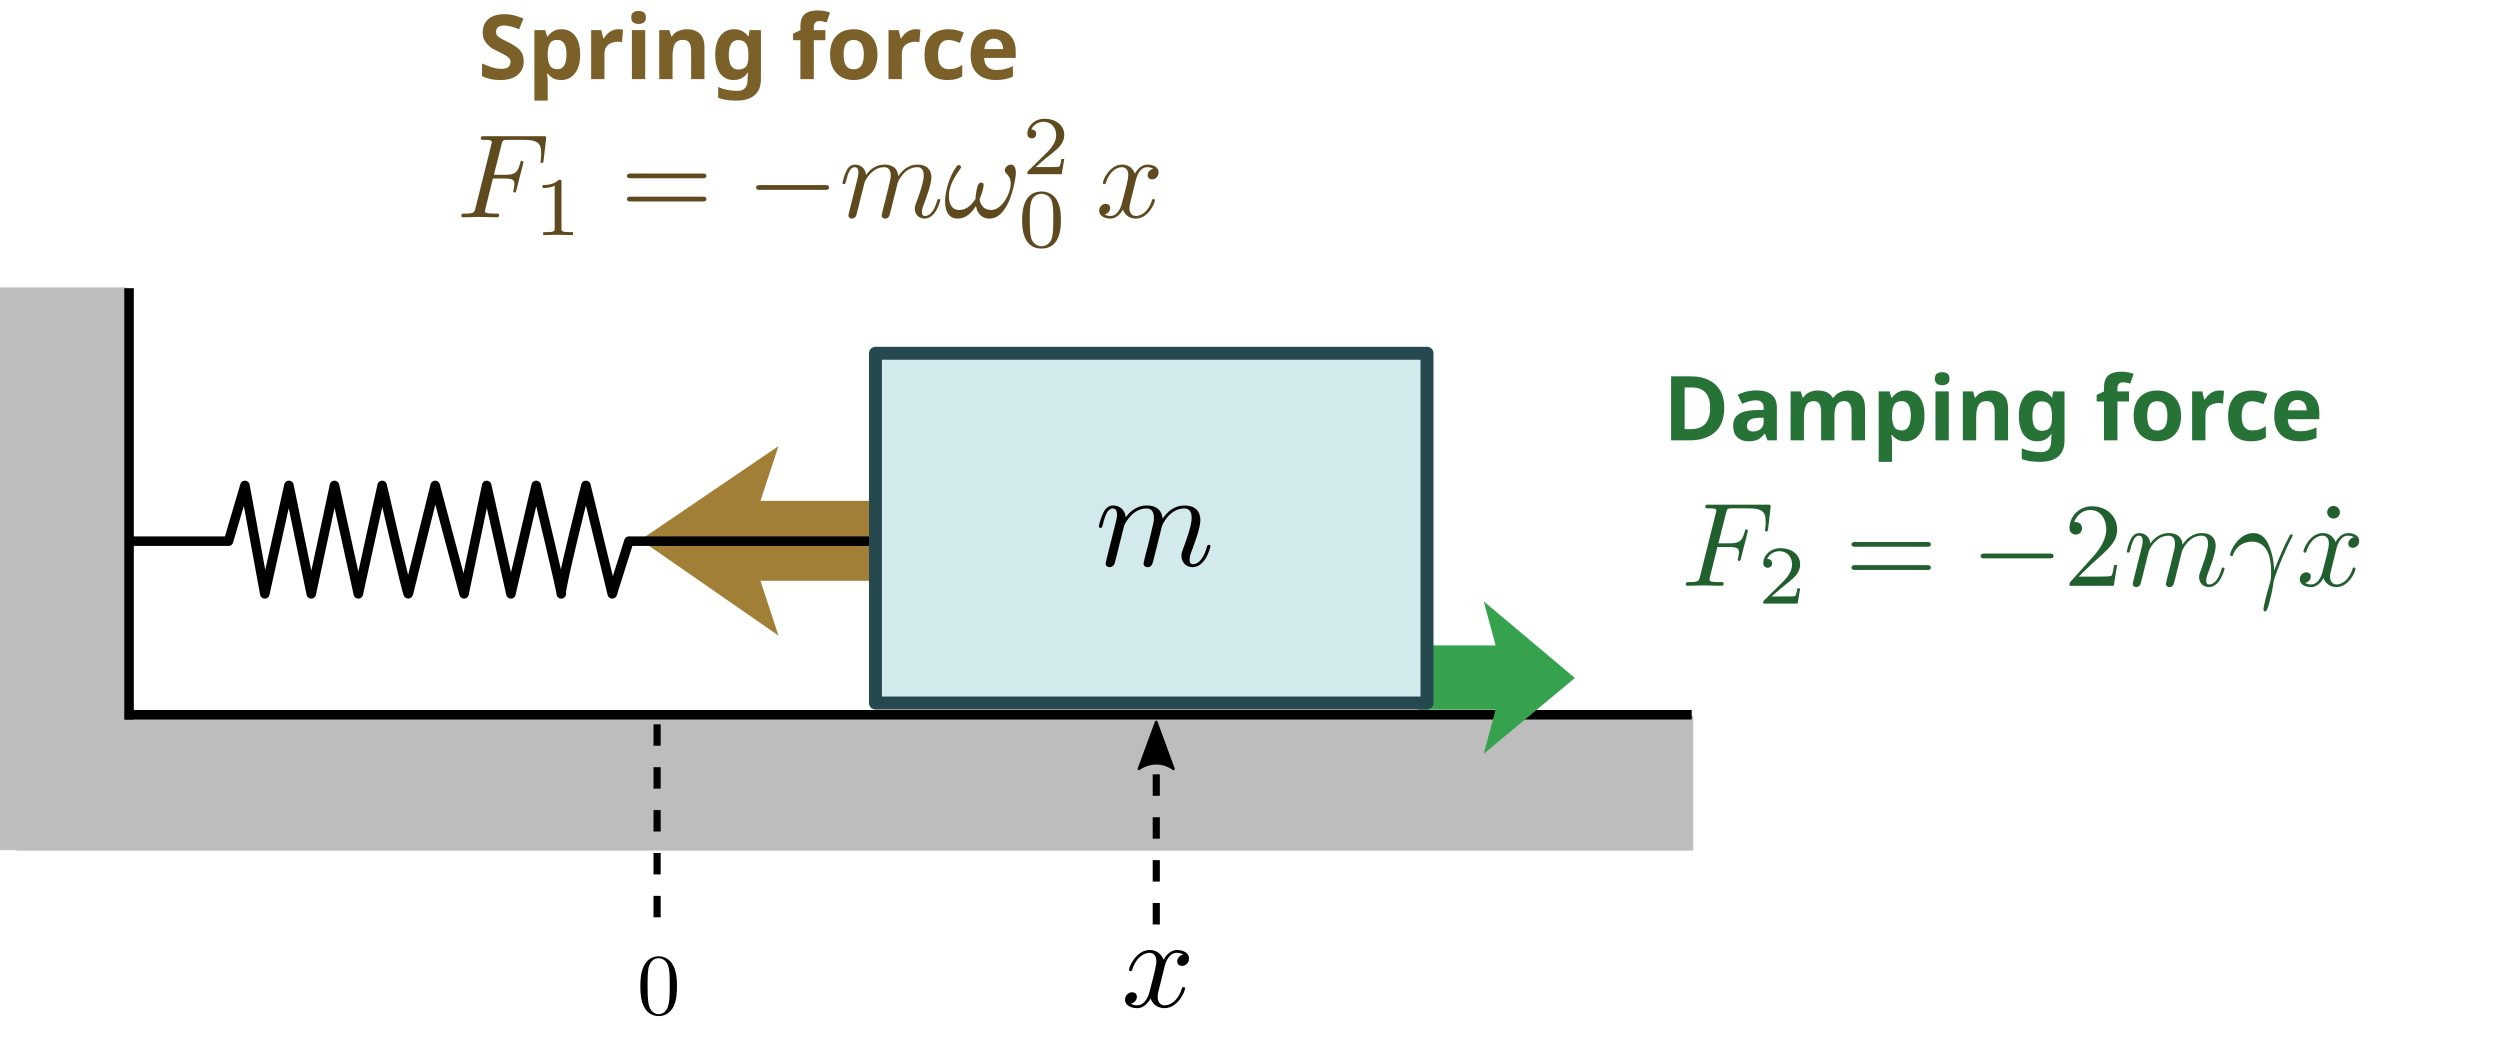
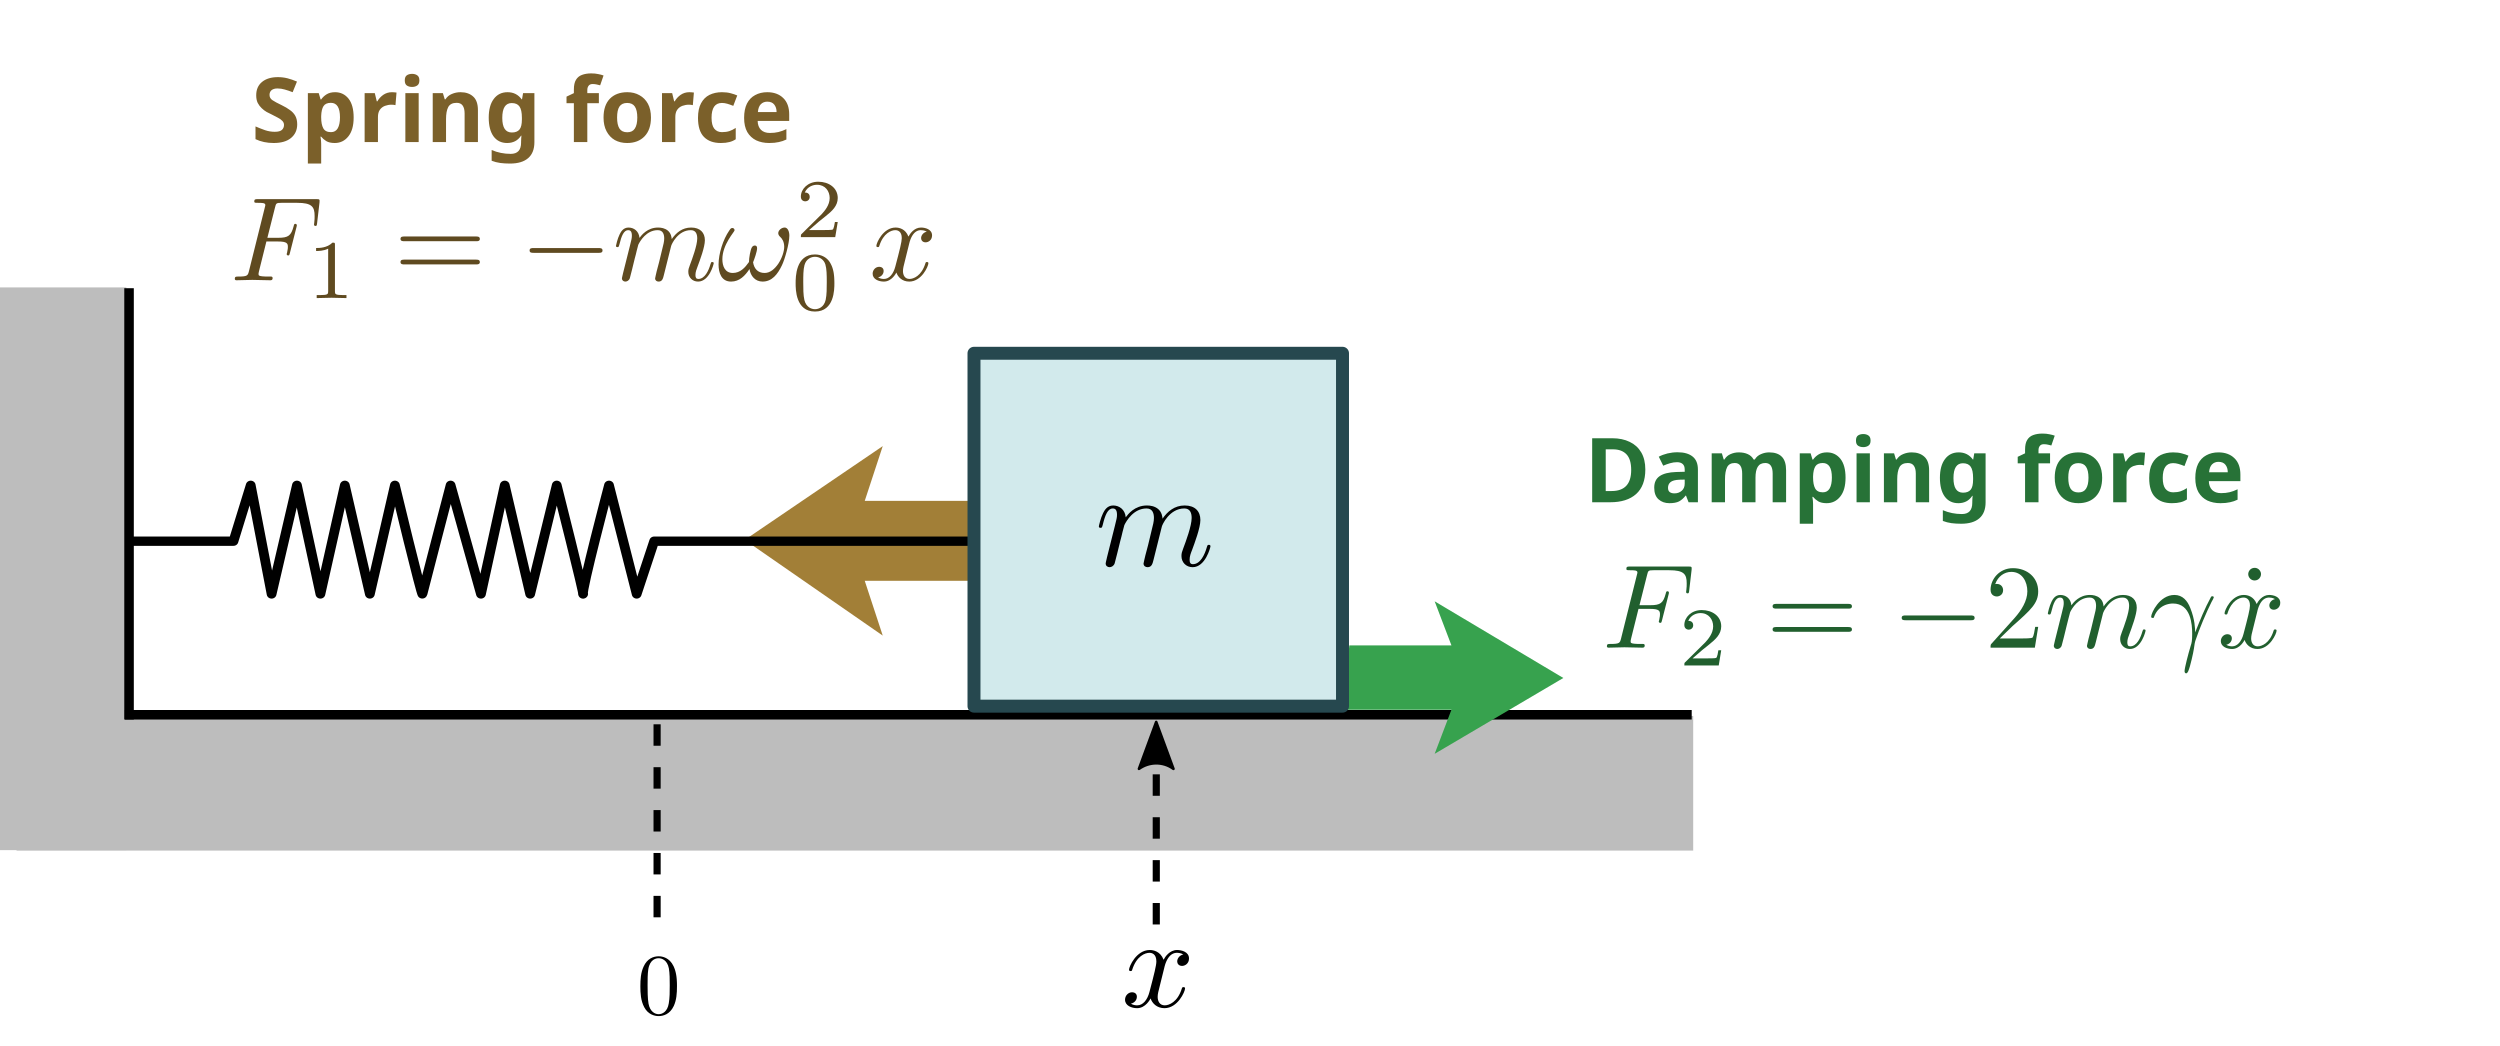
<svg xmlns="http://www.w3.org/2000/svg" width="94.386mm" height="39.482mm" viewBox="0 0 334.439 139.896" id="svg2" version="1.1">
  <defs id="defs4">
    <marker orient="auto" refY="0" refX="0" id="Arrow2Mstart" style="overflow:visible">
      <path id="path4490" style="fill:#000000;fill-opacity:1;fill-rule:evenodd;stroke:#000000;stroke-width:0.625;stroke-linejoin:round;stroke-opacity:1" d="M 8.719,4.034 -2.207,0.016 8.719,-4.002 c -1.745,2.372 -1.735,5.617 -6e-7,8.035 z" transform="scale(0.6,0.6)" />
    </marker>
  </defs>
  <g id="layer1" transform="translate(-318.7085,-245.8365)">
    <rect y="341.618" x="320.925" height="18.006" width="224.293" id="rect4140" style="opacity:1;fill:#bdbdbd;fill-opacity:1;stroke:none;stroke-width:2;stroke-linecap:round;stroke-linejoin:round;stroke-miterlimit:4;stroke-dasharray:none;stroke-dashoffset:0;stroke-opacity:1" />
-     <path style="fill:#a27f37;fill-opacity:1;fill-rule:evenodd;stroke:none;stroke-width:1px;stroke-linecap:butt;stroke-linejoin:miter;stroke-opacity:1" d="m 435.09,312.842 -14.65,0 2.408,-7.328 -18.463,12.549 18.463,12.801 -2.408,-7.328 15.653,0 z" id="path4766" />
+     <path style="fill:#a27f37;fill-opacity:1;fill-rule:evenodd;stroke:none;stroke-width:1px;stroke-linecap:butt;stroke-linejoin:miter;stroke-opacity:1" d="m 435.09,312.842 h -14.65 l 2.408,-7.328 -18.463,12.549 18.463,12.801 -2.408,-7.328 h 15.653 z" id="path4766" transform="translate(13.95008)" />
    <rect y="284.284" x="318.709" height="75.28" width="16.904" id="rect4146" style="opacity:1;fill:#bdbdbd;fill-opacity:1;stroke:none;stroke-width:2;stroke-linecap:round;stroke-linejoin:round;stroke-miterlimit:4;stroke-dasharray:none;stroke-dashoffset:0;stroke-opacity:1" />
    <path id="path4138" d="m 335.408,341.454 209.609,0" style="fill:none;fill-rule:evenodd;stroke:#000000;stroke-width:1.275;stroke-linecap:butt;stroke-linejoin:miter;stroke-miterlimit:4;stroke-dasharray:none;stroke-opacity:1" />
-     <path style="fill:#37a24e;fill-opacity:1;fill-rule:evenodd;stroke:none;stroke-width:1px;stroke-linecap:butt;stroke-linejoin:miter;stroke-opacity:1" d="m 509.105,332.175 9.679,0 -1.591,-5.897 12.198,10.256 -12.198,10.144 1.591,-5.897 -10.342,0 z" id="path4766-2" />
+     <path style="fill:#37a24e;fill-opacity:1;fill-rule:evenodd;stroke:none;stroke-width:0.842px;stroke-linecap:butt;stroke-linejoin:miter;stroke-opacity:1" d="m 509.105,332.175 h 9.679 l -1.591,-5.897 12.198,10.256 -12.198,10.144 1.591,-5.897 h -10.342 z" id="path4766-2" transform="matrix(1.411113,0,0,1,-219.1873,0)" />
    <path id="path4144" d="m 335.972,342.085 0,-57.694" style="fill:none;fill-rule:evenodd;stroke:#000000;stroke-width:1.275;stroke-linecap:butt;stroke-linejoin:miter;stroke-miterlimit:4;stroke-dasharray:none;stroke-opacity:1" />
-     <path id="path4148" d="m 336.513,318.233 12.765,-1.9e-4 2.196,-7.458 2.658,14.503 3.227,-14.503 2.988,14.503 3.108,-14.503 3.188,14.503 3.188,-14.503 c 0,0 3.427,14.902 3.506,14.503 0.08,-0.398 3.586,-14.503 3.586,-14.503 l 3.865,14.503 3.028,-14.503 3.238,14.503 3.381,-14.503 c 0,0 3.59,14.902 3.351,14.503 -0.239,-0.398 3.304,-14.503 3.304,-14.503 l 3.524,14.503 2.227,-7.045 31.979,0" style="fill:none;fill-rule:evenodd;stroke:#000000;stroke-width:1.275;stroke-linecap:round;stroke-linejoin:round;stroke-miterlimit:4;stroke-dasharray:none;stroke-opacity:1" />
-     <rect y="293.096" x="435.822" height="46.787" width="73.782" id="rect4136" style="opacity:1;fill:#d2eaec;fill-opacity:1;stroke:#26484f;stroke-width:1.735;stroke-linecap:round;stroke-linejoin:round;stroke-miterlimit:4;stroke-dasharray:none;stroke-dashoffset:0;stroke-opacity:1" />
+     <path id="path4148" d="m 336.513,318.233 12.765,-1.9e-4 2.196,-7.458 2.658,14.503 3.227,-14.503 2.988,14.503 3.108,-14.503 3.188,14.503 3.188,-14.503 c 0,0 3.427,14.902 3.506,14.503 0.08,-0.398 3.586,-14.503 3.586,-14.503 l 3.865,14.503 3.028,-14.503 3.238,14.503 3.381,-14.503 c 0,0 3.59,14.902 3.351,14.503 -0.239,-0.398 3.304,-14.503 3.304,-14.503 l 3.524,14.503 2.227,-7.045 40.939,0" style="fill:none;fill-rule:evenodd;stroke:#000000;stroke-width:1.243;stroke-linecap:round;stroke-linejoin:round;stroke-miterlimit:4;stroke-dasharray:none;stroke-opacity:1" transform="matrix(1.050725,0,0,1.002046,-17.05426,-0.6507413)" />
+     <rect y="293.096" x="447.503" height="47.206" width="49.298" id="rect4136" style="opacity:1;fill:#d2eaec;fill-opacity:1;stroke:#26484f;stroke-width:1.735;stroke-linecap:round;stroke-linejoin:round;stroke-miterlimit:4;stroke-dasharray:none;stroke-dashoffset:0;stroke-opacity:1" transform="translate(1.502154)" />
    <g id="g4352" transform="matrix(0.34425,0,0,0.34425,362.5277,198.4466)" style="stroke-width:1.852">
      <g word-spacing="normal" letter-spacing="normal" font-size-adjust="none" font-stretch="normal" font-weight="normal" font-variant="normal" font-style="normal" stroke-miterlimit="10.433" xml:space="preserve" transform="matrix(1.062992,0,0,-1.062992,-186.0236,789.2717)" id="content" style="font-style:normal;font-variant:normal;font-weight:normal;font-stretch:normal;letter-spacing:normal;word-spacing:normal;text-anchor:start;fill:none;fill-opacity:1;fill-rule:evenodd;stroke:#000000;stroke-width:3.086;stroke-linecap:butt;stroke-linejoin:miter;stroke-miterlimit:10.433;stroke-dasharray:none;stroke-dashoffset:0;stroke-opacity:1">
        <path id="path4355" d="m 459.91,409.14 -0.02,-0.07 -0.01,-0.08 -0.02,-0.07 -0.01,-0.08 -0.04,-0.16 -0.04,-0.16 -0.03,-0.16 -0.04,-0.16 -0.04,-0.16 -0.04,-0.16 -0.01,-0.08 -0.02,-0.07 -0.02,-0.07 -0.01,-0.07 -0.02,-0.07 -0.01,-0.07 -0.01,-0.06 -0.01,-0.06 -0.01,-0.06 -0.01,-0.05 -0.01,-0.05 -0.01,-0.04 -0.01,-0.04 v -0.04 -0.03 -0.02 c 0,-0.89 0.7,-1.35 1.43,-1.35 0.61,0 1.5,0.39 1.85,1.39 0.06,0.11 0.65,2.44 0.95,3.69 l 1.1,4.48 c 0.29,1.1 0.59,2.19 0.84,3.35 0.2,0.84 0.61,2.28 0.66,2.48 0.75,1.55 3.39,6.08 8.1,6.08 2.25,0 2.71,-1.84 2.71,-3.48 0,-1.25 -0.36,-2.64 -0.75,-4.14 l -1.39,-5.79 -1,-3.78 c -0.21,-1 -0.66,-2.68 -0.66,-2.93 0,-0.89 0.7,-1.35 1.45,-1.35 1.55,0 1.85,1.25 2.24,2.85 0.7,2.78 2.55,10.06 3,12 0.14,0.65 2.78,6.62 8.22,6.62 2.14,0 2.68,-1.69 2.68,-3.48 0,-2.85 -2.09,-8.52 -3.09,-11.16 -0.45,-1.2 -0.64,-1.75 -0.64,-2.75 0,-2.33 1.73,-4.08 4.08,-4.08 4.69,0 6.53,7.27 6.53,7.67 0,0.5 -0.45,0.5 -0.59,0.5 -0.5,0 -0.5,-0.15 -0.75,-0.9 -0.75,-2.64 -2.35,-6.17 -5.08,-6.17 -0.86,0 -1.21,0.5 -1.21,1.64 0,1.25 0.46,2.45 0.9,3.54 0.95,2.58 3.04,8.11 3.04,10.96 0,3.23 -2,5.32 -5.73,5.32 -3.74,0 -6.27,-2.18 -8.11,-4.82 -0.06,0.65 -0.2,2.34 -1.61,3.53 -1.24,1.04 -2.83,1.29 -4.08,1.29 -4.48,0 -6.92,-3.18 -7.76,-4.32 -0.25,2.84 -2.35,4.32 -4.6,4.32 -2.28,0 -3.23,-1.93 -3.69,-2.82 -0.89,-1.75 -1.54,-4.69 -1.54,-4.85 0,-0.5 0.5,-0.5 0.61,-0.5 0.5,0 0.54,0.07 0.84,1.16 0.84,3.53 1.84,5.92 3.64,5.92 0.8,0 1.55,-0.39 1.55,-2.28 0,-1.05 -0.16,-1.61 -0.8,-4.19 z" style="fill:#000000;stroke-width:0" />
      </g>
    </g>
    <g transform="matrix(0.3244858,0,0,0.3244858,371.9558,264.5169)" id="g4383" style="stroke-width:1.667">
      <g style="font-style:normal;font-variant:normal;font-weight:normal;font-stretch:normal;letter-spacing:normal;word-spacing:normal;text-anchor:start;fill:none;fill-opacity:1;fill-rule:evenodd;stroke:#000000;stroke-width:2.778;stroke-linecap:butt;stroke-linejoin:miter;stroke-miterlimit:10.433;stroke-dasharray:none;stroke-dashoffset:0;stroke-opacity:1" id="g4385" transform="matrix(1.062992,0,0,-1.062992,-186.0236,789.2717)" xml:space="preserve" stroke-miterlimit="10.433" font-style="normal" font-variant="normal" font-weight="normal" font-stretch="normal" font-size-adjust="none" letter-spacing="normal" word-spacing="normal">
        <path style="fill:#000000;stroke-width:0" d="m 472.16,421.25 0.03,0.13 0.04,0.15 0.04,0.16 0.04,0.18 0.06,0.19 0.06,0.21 0.06,0.22 0.07,0.22 0.08,0.23 0.09,0.24 0.1,0.25 0.1,0.24 0.11,0.25 0.12,0.25 0.13,0.25 0.14,0.25 0.15,0.24 0.15,0.24 0.17,0.23 0.18,0.22 0.18,0.22 0.2,0.2 0.21,0.19 0.22,0.18 0.23,0.16 0.25,0.14 0.12,0.07 0.13,0.06 0.14,0.05 0.13,0.05 0.14,0.05 0.14,0.04 0.15,0.03 0.15,0.03 0.15,0.02 0.16,0.02 0.16,0.01 h 0.16 c 0.25,0 1.44,0 2.48,-0.64 -1.39,-0.25 -2.39,-1.5 -2.39,-2.69 0,-0.79 0.55,-1.75 1.89,-1.75 1.1,0 2.69,0.89 2.69,2.89 0,2.6 -2.94,3.28 -4.63,3.28 -2.89,0 -4.64,-2.64 -5.23,-3.78 -1.25,3.28 -3.94,3.78 -5.37,3.78 -5.19,0 -8.04,-6.42 -8.04,-7.67 0,-0.5 0.5,-0.5 0.61,-0.5 0.39,0 0.55,0.11 0.64,0.55 1.69,5.28 4.99,6.53 6.68,6.53 0.95,0 2.68,-0.44 2.68,-3.33 0,-1.54 -0.84,-4.89 -2.68,-11.86 -0.8,-3.09 -2.54,-5.18 -4.74,-5.18 -0.3,0 -1.44,0 -2.48,0.65 1.25,0.24 2.34,1.28 2.34,2.69 0,1.34 -1.09,1.73 -1.84,1.73 -1.5,0 -2.75,-1.29 -2.75,-2.89 0,-2.28 2.5,-3.28 4.68,-3.28 3.3,0 5.08,3.49 5.24,3.78 0.59,-1.84 2.39,-3.78 5.37,-3.78 5.14,0 7.99,6.42 7.99,7.67 0,0.5 -0.45,0.5 -0.61,0.5 -0.44,0 -0.55,-0.2 -0.64,-0.54 -1.64,-5.33 -5.03,-6.53 -6.63,-6.53 -1.95,0 -2.75,1.59 -2.75,3.29 0,1.1 0.3,2.19 0.86,4.38 z" id="path4387" />
      </g>
    </g>
    <g id="g4421" transform="matrix(0.2195632,0,0,0.2195632,338.4491,303.0195)" style="stroke-width:1.667">
      <g word-spacing="normal" letter-spacing="normal" font-size-adjust="none" font-stretch="normal" font-weight="normal" font-variant="normal" font-style="normal" stroke-miterlimit="10.433" xml:space="preserve" transform="matrix(1.062992,0,0,-1.062992,-186.0236,789.2717)" id="g4423" style="font-style:normal;font-variant:normal;font-weight:normal;font-stretch:normal;letter-spacing:normal;word-spacing:normal;text-anchor:start;fill:none;fill-opacity:1;fill-rule:evenodd;stroke:#000000;stroke-width:2.778;stroke-linecap:butt;stroke-linejoin:miter;stroke-miterlimit:10.433;stroke-dasharray:none;stroke-dashoffset:0;stroke-opacity:1">
        <path id="path4425" d="m 478.44,422.14 v 0.74 l -0.01,0.75 -0.02,0.75 -0.04,0.74 -0.04,0.75 -0.06,0.74 -0.08,0.74 -0.09,0.73 -0.12,0.73 -0.14,0.73 -0.16,0.72 -0.19,0.72 -0.21,0.72 -0.25,0.7 -0.28,0.7 -0.15,0.35 -0.16,0.34 c -2.28,4.8 -6.37,5.6 -8.47,5.6 -2.98,0 -6.62,-1.3 -8.67,-5.94 -1.59,-3.44 -1.84,-7.33 -1.84,-11.31 0,-3.74 0.2,-8.22 2.25,-12 2.14,-4.03 5.78,-5.03 8.22,-5.03 v 1.09 c -1.94,0 -4.89,1.25 -5.79,6.03 -0.54,2.98 -0.54,7.56 -0.54,10.52 0,3.18 0,6.46 0.4,9.15 0.94,5.94 4.68,6.38 5.93,6.38 1.64,0 4.93,-0.89 5.87,-5.83 0.5,-2.78 0.5,-6.58 0.5,-9.7 0,-3.75 0,-7.13 -0.55,-10.32 -0.75,-4.73 -3.59,-6.23 -5.82,-6.23 v 0 -1.09 c 2.68,0 6.46,1.04 8.67,5.78 1.59,3.43 1.84,7.31 1.84,11.25 z" style="fill:#000000;stroke-width:0" />
      </g>
    </g>
    <path style="fill:none;fill-rule:evenodd;stroke:#000000;stroke-width:0.956;stroke-linecap:butt;stroke-linejoin:miter;stroke-miterlimit:4;stroke-dasharray:2.869, 2.869;stroke-dashoffset:0;stroke-opacity:1" d="m 406.611,342.729 0,27.556" id="path4445" />
    <path style="fill:none;fill-rule:evenodd;stroke:#000000;stroke-width:0.956;stroke-linecap:butt;stroke-linejoin:miter;stroke-miterlimit:4;stroke-dasharray:2.869, 2.869;stroke-dashoffset:0;stroke-opacity:1;marker-start:url(#Arrow2Mstart)" d="m 473.389,343.686 0,27.875" id="path4445-8" />
-     <g transform="matrix(0.3014295,0,0,0.3014295,453.7387,216.4426)" id="g5070" style="fill:#215f2e;fill-opacity:1;stroke-width:1.404">
+     <g transform="matrix(0.3014295,0,0,0.3014295,443.1798,224.7215)" id="g5070" style="fill:#215f2e;fill-opacity:1;stroke-width:1.404">
      <g style="font-style:normal;font-variant:normal;font-weight:normal;font-stretch:normal;letter-spacing:normal;word-spacing:normal;text-anchor:start;fill:#215f2e;fill-opacity:1;fill-rule:evenodd;stroke:#000000;stroke-width:1.871;stroke-linecap:butt;stroke-linejoin:miter;stroke-miterlimit:10.433;stroke-dasharray:none;stroke-dashoffset:0;stroke-opacity:1" id="g5072" transform="matrix(1.062992,0,0,-1.062992,-186.0236,789.2717)" xml:space="preserve" stroke-miterlimit="10.433" font-style="normal" font-variant="normal" font-weight="normal" font-stretch="normal" font-size-adjust="none" letter-spacing="normal" word-spacing="normal">
        <path style="fill:#215f2e;fill-opacity:1;stroke-width:0" d="m 470.61,422.39 h 4.83 c 3.75,0 4.14,-0.8 4.14,-2.24 0,-0.36 0,-0.95 -0.34,-2.44 -0.11,-0.25 -0.16,-0.45 -0.16,-0.56 0,-0.39 0.3,-0.59 0.6,-0.59 0.5,0 0.5,0.15 0.75,1.05 l 2.75,10.81 c 0.14,0.54 0.14,0.65 0.14,0.79 0,0.1 -0.1,0.55 -0.6,0.55 -0.5,0 -0.54,-0.25 -0.75,-1.05 -1.04,-3.87 -2.18,-4.78 -6.42,-4.78 h -4.53 l 3.19,12.66 c 0.43,1.75 0.5,1.94 2.68,1.94 h 6.58 c 6.13,0 7.27,-1.64 7.27,-5.47 0,-1.16 0,-1.35 -0.14,-2.7 -0.11,-0.65 -0.11,-0.74 -0.11,-0.9 0,-0.25 0.15,-0.59 0.61,-0.59 0.54,0 0.59,0.3 0.69,1.25 l 1,8.61 c 0.15,1.34 -0.1,1.34 -1.35,1.34 h -24.4 c -1,0 -1.5,0 -1.5,-1 0,-0.54 0.45,-0.54 1.39,-0.54 1.84,0 3.23,0 3.23,-0.89 0,-0.21 0,-0.3 -0.25,-1.21 l -6.56,-26.34 c -0.5,-1.95 -0.61,-2.34 -4.55,-2.34 -0.84,0 -1.39,0 -1.39,-0.96 0,-0.59 0.59,-0.59 0.75,-0.59 1.44,0 5.13,0.16 6.58,0.16 1.64,0 5.78,-0.16 7.42,-0.16 0.45,0 1.05,0 1.05,0.95 0,0.39 -0.3,0.49 -0.3,0.55 -0.16,0.05 -0.25,0.05 -1.39,0.05 -1.11,0 -1.36,0 -2.59,0.09 -1.46,0.16 -1.6,0.36 -1.6,1 0,0.09 0,0.41 0.19,1.14 z" id="path5074" />
        <path style="fill:#215f2e;fill-opacity:1;stroke-width:0" d="m 505.15,405.11 h -1.19 c -0.09,-0.77 -0.45,-2.83 -0.9,-3.18 -0.27,-0.2 -2.95,-0.2 -3.44,-0.2 h -6.42 c 3.66,3.23 4.87,4.2 6.97,5.84 2.58,2.07 4.98,4.22 4.98,7.54 0,4.21 -3.69,6.79 -8.15,6.79 -4.32,0 -7.25,-3.03 -7.25,-6.23 0,-1.78 1.5,-1.96 1.86,-1.96 0.82,0 1.84,0.6 1.84,1.85 0,0.62 -0.25,1.84 -2.06,1.84 1.07,2.47 3.45,3.24 5.09,3.24 3.48,0 5.3,-2.71 5.3,-5.53 0,-3.04 -2.16,-5.44 -3.28,-6.69 l -8.39,-8.3 c -0.36,-0.31 -0.36,-0.39 -0.36,-1.36 h 14.36 z" id="path5076" />
        <path style="fill:#215f2e;fill-opacity:1;stroke-width:0" d="m 558.03,422.5 h 0.15 0.14 0.14 l 0.08,0.01 h 0.07 l 0.07,0.01 0.07,0.01 0.07,0.01 0.07,0.01 0.07,0.01 0.07,0.02 0.06,0.02 0.06,0.02 0.07,0.02 0.05,0.03 0.06,0.03 0.05,0.04 0.05,0.03 0.05,0.05 0.04,0.04 0.04,0.05 0.02,0.03 0.02,0.03 0.01,0.02 0.02,0.03 0.01,0.03 0.02,0.04 0.01,0.03 0.01,0.04 0.01,0.03 0.01,0.04 0.01,0.04 v 0.04 l 0.01,0.04 v 0.04 0.04 0.05 c 0,1 -0.95,1 -1.64,1 h -29.84 c -0.71,0 -1.64,0 -1.64,-1 0,-0.98 0.93,-0.98 1.68,-0.98 z" id="path5078" />
        <path style="fill:#215f2e;fill-opacity:1;stroke-width:0" d="m 558.08,412.82 h 0.07 0.06 l 0.14,0.01 h 0.14 0.07 l 0.07,0.01 0.07,0.01 h 0.07 l 0.07,0.01 0.06,0.02 0.07,0.01 0.07,0.02 0.06,0.02 0.06,0.02 0.06,0.02 0.06,0.03 0.05,0.03 0.06,0.04 0.04,0.04 0.05,0.04 0.04,0.05 0.02,0.02 0.02,0.03 0.02,0.02 0.02,0.03 0.02,0.03 0.01,0.03 0.01,0.03 0.02,0.03 0.01,0.04 0.01,0.03 0.01,0.04 0.01,0.04 0.01,0.04 v 0.04 l 0.01,0.04 v 0.04 0.05 0.04 c 0,1 -0.95,1 -1.69,1 h -29.75 c -0.75,0 -1.68,0 -1.68,-1 0,-1 0.93,-1 1.64,-1 z" id="path5080" />
        <path style="fill:#215f2e;fill-opacity:1;stroke-width:0" d="m 609.19,417.65 h 0.16 0.16 l 0.15,0.01 h 0.08 l 0.08,0.01 h 0.07 l 0.08,0.01 0.07,0.01 0.07,0.01 0.07,0.02 0.07,0.02 0.07,0.02 0.06,0.02 0.06,0.02 0.06,0.03 0.05,0.03 0.06,0.04 0.05,0.03 0.04,0.05 0.04,0.04 0.04,0.05 0.02,0.03 0.02,0.03 0.01,0.03 0.02,0.03 0.01,0.03 0.02,0.03 0.01,0.04 0.01,0.03 0.01,0.04 v 0.04 l 0.01,0.04 0.01,0.04 v 0.04 l 0.01,0.04 v 0.05 0.04 c 0,1 -0.91,1 -1.75,1 h -26.96 c -0.84,0 -1.73,0 -1.73,-1 0,-1 0.89,-1 1.73,-1 z" id="path5082" />
        <path style="fill:#215f2e;fill-opacity:1;stroke-width:0" d="m 621.45,410.04 5.28,5.13 c 7.76,6.87 10.76,9.56 10.76,14.54 0,5.69 -4.48,9.68 -10.56,9.68 -5.64,0 -9.33,-4.6 -9.33,-9.03 0,-2.79 2.5,-2.79 2.64,-2.79 0.86,0 2.6,0.6 2.6,2.64 0,1.3 -0.89,2.6 -2.64,2.6 -0.4,0 -0.5,0 -0.65,-0.05 1.15,3.24 3.83,5.08 6.72,5.08 4.53,0 6.69,-4.05 6.69,-8.13 0,-3.98 -2.5,-7.92 -5.23,-11.01 l -9.57,-10.66 c -0.56,-0.54 -0.56,-0.64 -0.56,-1.84 h 18.49 l 1.4,8.67 h -1.25 c -0.25,-1.5 -0.59,-3.69 -1.09,-4.44 -0.36,-0.39 -3.64,-0.39 -4.74,-0.39 z" id="path5084" />
        <path style="fill:#215f2e;fill-opacity:1;stroke-width:0" d="m 644.47,409.14 -0.02,-0.07 -0.02,-0.08 -0.01,-0.07 -0.02,-0.08 -0.03,-0.16 -0.04,-0.16 -0.04,-0.16 -0.04,-0.16 -0.03,-0.16 -0.04,-0.16 -0.02,-0.08 -0.01,-0.07 -0.02,-0.07 -0.02,-0.07 -0.01,-0.07 -0.01,-0.07 -0.02,-0.06 -0.01,-0.06 -0.01,-0.06 -0.01,-0.05 -0.01,-0.05 v -0.04 l -0.01,-0.04 v -0.04 l -0.01,-0.03 V 407 c 0,-0.89 0.71,-1.35 1.44,-1.35 0.61,0 1.5,0.39 1.84,1.39 0.06,0.11 0.66,2.44 0.96,3.69 l 1.09,4.48 c 0.3,1.1 0.59,2.19 0.84,3.35 0.21,0.84 0.61,2.28 0.66,2.48 0.75,1.55 3.39,6.08 8.11,6.08 2.25,0 2.7,-1.84 2.7,-3.48 0,-1.25 -0.36,-2.64 -0.75,-4.14 l -1.39,-5.79 -1,-3.78 c -0.2,-1 -0.66,-2.68 -0.66,-2.93 0,-0.89 0.71,-1.35 1.46,-1.35 1.54,0 1.84,1.25 2.23,2.85 0.71,2.78 2.55,10.06 3,12 0.14,0.65 2.78,6.62 8.22,6.62 2.14,0 2.69,-1.69 2.69,-3.48 0,-2.85 -2.1,-8.52 -3.1,-11.16 -0.45,-1.2 -0.63,-1.75 -0.63,-2.75 0,-2.33 1.73,-4.08 4.07,-4.08 4.69,0 6.53,7.27 6.53,7.67 0,0.5 -0.45,0.5 -0.59,0.5 -0.5,0 -0.5,-0.15 -0.75,-0.9 -0.75,-2.64 -2.34,-6.17 -5.08,-6.17 -0.86,0 -1.2,0.5 -1.2,1.64 0,1.25 0.45,2.45 0.89,3.54 0.95,2.58 3.05,8.11 3.05,10.96 0,3.23 -2,5.32 -5.74,5.32 -3.73,0 -6.26,-2.18 -8.11,-4.82 -0.06,0.65 -0.2,2.34 -1.61,3.53 -1.23,1.04 -2.83,1.29 -4.08,1.29 -4.48,0 -6.92,-3.18 -7.76,-4.32 -0.25,2.84 -2.34,4.32 -4.59,4.32 -2.28,0 -3.24,-1.93 -3.69,-2.82 -0.89,-1.75 -1.55,-4.69 -1.55,-4.85 0,-0.5 0.5,-0.5 0.61,-0.5 0.5,0 0.55,0.07 0.85,1.16 0.84,3.53 1.84,5.92 3.63,5.92 0.8,0 1.55,-0.39 1.55,-2.28 0,-1.05 -0.15,-1.61 -0.8,-4.19 z" id="path5086" />
        <path style="fill:#215f2e;fill-opacity:1;stroke-width:0" d="m 685.8,418.86 0.09,0.26 0.1,0.26 0.11,0.24 0.1,0.25 0.12,0.23 0.11,0.22 0.12,0.22 0.13,0.21 0.12,0.2 0.13,0.2 0.14,0.19 0.13,0.18 0.29,0.34 0.29,0.32 0.3,0.29 0.31,0.27 0.31,0.24 0.31,0.22 0.32,0.21 0.32,0.18 0.32,0.16 0.31,0.15 0.31,0.13 0.31,0.11 0.3,0.1 0.29,0.08 0.28,0.07 0.26,0.06 0.26,0.05 0.24,0.04 0.22,0.03 0.2,0.02 0.19,0.02 0.17,0.01 0.14,0.01 0.12,0.01 h 0.09 0.06 c 7.52,0 8.06,-8.72 8.06,-12.66 0,-3.05 -0.25,-3.89 -0.59,-4.89 -1.09,-3.63 -2.59,-9.41 -2.59,-10.7 0,-0.55 0.25,-0.91 0.65,-0.91 0.65,0 1.05,1.11 1.6,3 1.14,4.19 1.64,7.02 1.84,8.56 0.09,0.66 0.19,1.3 0.39,1.96 1.6,4.92 4.78,12.34 6.78,16.28 0.35,0.59 0.94,1.7 0.94,1.89 0,0.5 -0.48,0.5 -0.59,0.5 -0.14,0 -0.46,0 -0.6,-0.35 -2.59,-4.73 -4.58,-9.71 -6.58,-14.75 -0.04,1.55 -0.09,5.33 -2.04,10.18 -1.19,3.03 -3.19,5.46 -6.63,5.46 -6.21,0 -9.71,-7.56 -9.71,-9.1 0,-0.5 0.45,-0.5 0.95,-0.5 z" id="path5088" />
        <path style="fill:#215f2e;fill-opacity:1;stroke-width:0" d="m 730.51,436.89 v 0.12 l -0.01,0.13 -0.02,0.12 -0.02,0.13 -0.03,0.12 -0.03,0.12 -0.04,0.12 -0.05,0.12 -0.05,0.11 -0.06,0.11 -0.06,0.11 -0.07,0.11 -0.07,0.11 -0.08,0.1 -0.08,0.1 -0.09,0.09 -0.09,0.09 -0.09,0.09 -0.1,0.08 -0.1,0.08 -0.11,0.07 -0.11,0.07 -0.12,0.06 -0.11,0.05 -0.12,0.05 -0.13,0.05 -0.13,0.04 -0.12,0.03 -0.14,0.02 -0.13,0.02 -0.14,0.01 -0.14,0.01 c -1.69,0 -2.69,-1.39 -2.69,-2.64 0,-1.35 1.14,-2.64 2.64,-2.64 1.69,0 2.69,1.39 2.69,2.64 z" id="path5090" />
        <path style="fill:#215f2e;fill-opacity:1;stroke-width:0" d="m 728.95,421.25 0.03,0.13 0.03,0.15 0.04,0.16 0.05,0.18 0.05,0.19 0.06,0.21 0.07,0.22 0.07,0.22 0.08,0.23 0.09,0.24 0.09,0.25 0.11,0.24 0.11,0.25 0.12,0.25 0.13,0.25 0.13,0.25 0.15,0.24 0.16,0.24 0.16,0.23 0.18,0.22 0.19,0.22 0.2,0.2 0.21,0.19 0.22,0.18 0.23,0.16 0.24,0.14 0.13,0.07 0.13,0.06 0.13,0.05 0.14,0.05 0.14,0.05 0.14,0.04 0.15,0.03 0.14,0.03 0.16,0.02 0.15,0.02 0.16,0.01 h 0.16 c 0.25,0 1.44,0 2.49,-0.64 -1.39,-0.25 -2.39,-1.5 -2.39,-2.69 0,-0.79 0.54,-1.75 1.89,-1.75 1.09,0 2.68,0.89 2.68,2.89 0,2.6 -2.93,3.28 -4.62,3.28 -2.89,0 -4.64,-2.64 -5.23,-3.78 -1.25,3.28 -3.94,3.78 -5.38,3.78 -5.19,0 -8.03,-6.42 -8.03,-7.67 0,-0.5 0.5,-0.5 0.61,-0.5 0.39,0 0.55,0.11 0.64,0.55 1.69,5.28 4.98,6.53 6.67,6.53 0.95,0 2.69,-0.44 2.69,-3.33 0,-1.54 -0.85,-4.89 -2.69,-11.86 -0.8,-3.09 -2.53,-5.18 -4.73,-5.18 -0.3,0 -1.44,0 -2.49,0.65 1.25,0.24 2.35,1.28 2.35,2.69 0,1.34 -1.1,1.73 -1.85,1.73 -1.5,0 -2.75,-1.29 -2.75,-2.89 0,-2.28 2.5,-3.28 4.69,-3.28 3.3,0 5.08,3.49 5.23,3.78 0.6,-1.84 2.39,-3.78 5.38,-3.78 5.14,0 7.98,6.42 7.98,7.67 0,0.5 -0.45,0.5 -0.61,0.5 -0.43,0 -0.54,-0.2 -0.64,-0.54 -1.64,-5.33 -5.03,-6.53 -6.62,-6.53 -1.95,0 -2.75,1.59 -2.75,3.29 0,1.1 0.3,2.19 0.86,4.38 z" id="path5092" />
      </g>
    </g>
-     <g id="g5186" transform="matrix(0.3014295,0,0,0.3014295,289.9292,167.1486)" style="fill:#5f4a20;fill-opacity:1;stroke-width:1.404">
+     <g id="g5186" transform="matrix(0.3014295,0,0,0.3014295,259.627,175.5724)" style="fill:#5f4a20;fill-opacity:1;stroke-width:1.404">
      <g word-spacing="normal" letter-spacing="normal" font-size-adjust="none" font-stretch="normal" font-weight="normal" font-variant="normal" font-style="normal" stroke-miterlimit="10.433" xml:space="preserve" transform="matrix(1.062992,0,0,-1.062992,-186.0236,789.2717)" id="g5188" style="font-style:normal;font-variant:normal;font-weight:normal;font-stretch:normal;letter-spacing:normal;word-spacing:normal;text-anchor:start;fill:#5f4a20;fill-opacity:1;fill-rule:evenodd;stroke:#000000;stroke-width:1.871;stroke-linecap:butt;stroke-linejoin:miter;stroke-miterlimit:10.433;stroke-dasharray:none;stroke-dashoffset:0;stroke-opacity:1">
        <path id="path5190" d="m 470.61,422.39 h 4.83 c 3.75,0 4.14,-0.8 4.14,-2.24 0,-0.36 0,-0.95 -0.34,-2.44 -0.11,-0.25 -0.16,-0.45 -0.16,-0.56 0,-0.39 0.3,-0.59 0.6,-0.59 0.5,0 0.5,0.15 0.75,1.05 l 2.75,10.81 c 0.14,0.54 0.14,0.65 0.14,0.79 0,0.1 -0.1,0.55 -0.6,0.55 -0.5,0 -0.54,-0.25 -0.75,-1.05 -1.04,-3.87 -2.18,-4.78 -6.42,-4.78 h -4.53 l 3.19,12.66 c 0.43,1.75 0.5,1.94 2.68,1.94 h 6.58 c 6.13,0 7.27,-1.64 7.27,-5.47 0,-1.16 0,-1.35 -0.14,-2.7 -0.11,-0.65 -0.11,-0.74 -0.11,-0.9 0,-0.25 0.15,-0.59 0.61,-0.59 0.54,0 0.59,0.3 0.69,1.25 l 1,8.61 c 0.15,1.34 -0.1,1.34 -1.35,1.34 h -24.4 c -1,0 -1.5,0 -1.5,-1 0,-0.54 0.45,-0.54 1.39,-0.54 1.84,0 3.23,0 3.23,-0.89 0,-0.21 0,-0.3 -0.25,-1.21 l -6.56,-26.34 c -0.5,-1.95 -0.61,-2.34 -4.55,-2.34 -0.84,0 -1.39,0 -1.39,-0.96 0,-0.59 0.59,-0.59 0.75,-0.59 1.44,0 5.13,0.16 6.58,0.16 1.64,0 5.78,-0.16 7.42,-0.16 0.45,0 1.05,0 1.05,0.95 0,0.39 -0.3,0.49 -0.3,0.55 -0.16,0.05 -0.25,0.05 -1.39,0.05 -1.11,0 -1.36,0 -2.59,0.09 -1.46,0.16 -1.6,0.36 -1.6,1 0,0.09 0,0.41 0.19,1.14 z" style="fill:#5f4a20;fill-opacity:1;stroke-width:0" />
        <path id="path5192" d="m 499.23,420.92 v 0.04 0.04 0.05 0.04 0.03 0.04 0.04 0.03 l -0.01,0.04 v 0.03 0.03 0.03 0.03 l -0.01,0.03 v 0.03 l -0.01,0.02 v 0.03 0.02 l -0.01,0.03 v 0.02 l -0.02,0.04 -0.01,0.04 -0.02,0.03 -0.02,0.03 -0.02,0.03 -0.02,0.03 -0.03,0.02 -0.03,0.02 -0.04,0.02 -0.03,0.01 -0.04,0.01 -0.05,0.02 h -0.02 -0.03 l -0.02,0.01 h -0.03 l -0.02,0.01 h -0.03 -0.03 -0.03 -0.04 l -0.03,0.01 h -0.03 -0.04 -0.04 -0.03 -0.04 -0.04 -0.04 -0.05 -0.04 -0.05 c -2.23,-2.2 -5.39,-2.23 -6.82,-2.23 v -1.25 c 0.84,0 3.14,0 5.04,0.97 v -17.77 c 0,-1.16 0,-1.61 -3.48,-1.61 h -1.31 v -1.25 c 0.62,0.03 4.9,0.14 6.2,0.14 1.08,0 5.47,-0.11 6.23,-0.14 v 1.25 h -1.33 c -3.48,0 -3.48,0.45 -3.48,1.61 z" style="fill:#5f4a20;fill-opacity:1;stroke-width:0" />
        <path id="path5194" d="m 558.03,422.5 h 0.15 0.14 0.14 l 0.08,0.01 h 0.07 l 0.07,0.01 0.07,0.01 0.07,0.01 0.07,0.01 0.07,0.01 0.07,0.02 0.06,0.02 0.06,0.02 0.07,0.02 0.05,0.03 0.06,0.03 0.05,0.04 0.05,0.03 0.05,0.05 0.04,0.04 0.04,0.05 0.02,0.03 0.02,0.03 0.01,0.02 0.02,0.03 0.01,0.03 0.02,0.04 0.01,0.03 0.01,0.04 0.01,0.03 0.01,0.04 0.01,0.04 v 0.04 l 0.01,0.04 v 0.04 0.04 0.05 c 0,1 -0.95,1 -1.64,1 h -29.84 c -0.71,0 -1.64,0 -1.64,-1 0,-0.98 0.93,-0.98 1.68,-0.98 z" style="fill:#5f4a20;fill-opacity:1;stroke-width:0" />
        <path id="path5196" d="m 558.08,412.82 h 0.07 0.06 l 0.14,0.01 h 0.14 0.07 l 0.07,0.01 0.07,0.01 h 0.07 l 0.07,0.01 0.06,0.02 0.07,0.01 0.07,0.02 0.06,0.02 0.06,0.02 0.06,0.02 0.06,0.03 0.05,0.03 0.06,0.04 0.04,0.04 0.05,0.04 0.04,0.05 0.02,0.02 0.02,0.03 0.02,0.02 0.02,0.03 0.02,0.03 0.01,0.03 0.01,0.03 0.02,0.03 0.01,0.04 0.01,0.03 0.01,0.04 0.01,0.04 0.01,0.04 v 0.04 l 0.01,0.04 v 0.04 0.05 0.04 c 0,1 -0.95,1 -1.69,1 h -29.75 c -0.75,0 -1.68,0 -1.68,-1 0,-1 0.93,-1 1.64,-1 z" style="fill:#5f4a20;fill-opacity:1;stroke-width:0" />
        <path id="path5198" d="m 609.19,417.65 h 0.16 0.16 l 0.15,0.01 h 0.08 l 0.08,0.01 h 0.07 l 0.08,0.01 0.07,0.01 0.07,0.01 0.07,0.02 0.07,0.02 0.07,0.02 0.06,0.02 0.06,0.02 0.06,0.03 0.05,0.03 0.06,0.04 0.05,0.03 0.04,0.05 0.04,0.04 0.04,0.05 0.02,0.03 0.02,0.03 0.01,0.03 0.02,0.03 0.01,0.03 0.02,0.03 0.01,0.04 0.01,0.03 0.01,0.04 v 0.04 l 0.01,0.04 0.01,0.04 v 0.04 l 0.01,0.04 v 0.05 0.04 c 0,1 -0.91,1 -1.75,1 h -26.96 c -0.84,0 -1.73,0 -1.73,-1 0,-1 0.89,-1 1.73,-1 z" style="fill:#5f4a20;fill-opacity:1;stroke-width:0" />
        <path id="path5200" d="m 619.51,409.14 -0.02,-0.07 -0.01,-0.08 -0.02,-0.07 -0.02,-0.08 -0.03,-0.16 -0.04,-0.16 -0.04,-0.16 -0.03,-0.16 -0.04,-0.16 -0.04,-0.16 -0.01,-0.08 -0.02,-0.07 -0.02,-0.07 -0.01,-0.07 -0.02,-0.07 -0.01,-0.07 -0.01,-0.06 -0.02,-0.06 -0.01,-0.06 -0.01,-0.05 v -0.05 l -0.01,-0.04 -0.01,-0.04 v -0.04 -0.03 L 619.05,407 c 0,-0.89 0.71,-1.35 1.44,-1.35 0.61,0 1.5,0.39 1.85,1.39 0.06,0.11 0.65,2.44 0.95,3.69 l 1.09,4.48 c 0.3,1.1 0.6,2.19 0.85,3.35 0.2,0.84 0.61,2.28 0.65,2.48 0.75,1.55 3.39,6.08 8.11,6.08 2.25,0 2.71,-1.84 2.71,-3.48 0,-1.25 -0.36,-2.64 -0.75,-4.14 l -1.4,-5.79 -1,-3.78 c -0.2,-1 -0.65,-2.68 -0.65,-2.93 0,-0.89 0.7,-1.35 1.45,-1.35 1.55,0 1.85,1.25 2.24,2.85 0.7,2.78 2.54,10.06 3,12 0.14,0.65 2.78,6.62 8.21,6.62 2.15,0 2.69,-1.69 2.69,-3.48 0,-2.85 -2.09,-8.52 -3.09,-11.16 -0.45,-1.2 -0.64,-1.75 -0.64,-2.75 0,-2.33 1.73,-4.08 4.08,-4.08 4.68,0 6.53,7.27 6.53,7.67 0,0.5 -0.46,0.5 -0.6,0.5 -0.5,0 -0.5,-0.15 -0.75,-0.9 -0.75,-2.64 -2.34,-6.17 -5.07,-6.17 -0.86,0 -1.21,0.5 -1.21,1.64 0,1.25 0.46,2.45 0.89,3.54 0.96,2.58 3.05,8.11 3.05,10.96 0,3.23 -2,5.32 -5.73,5.32 -3.74,0 -6.27,-2.18 -8.11,-4.82 -0.07,0.65 -0.21,2.34 -1.61,3.53 -1.24,1.04 -2.83,1.29 -4.08,1.29 -4.49,0 -6.92,-3.18 -7.77,-4.32 -0.25,2.84 -2.34,4.32 -4.59,4.32 -2.28,0 -3.24,-1.93 -3.69,-2.82 -0.89,-1.75 -1.55,-4.69 -1.55,-4.85 0,-0.5 0.5,-0.5 0.61,-0.5 0.5,0 0.55,0.07 0.85,1.16 0.84,3.53 1.84,5.92 3.64,5.92 0.8,0 1.55,-0.39 1.55,-2.28 0,-1.05 -0.16,-1.61 -0.8,-4.19 z" style="fill:#5f4a20;fill-opacity:1;stroke-width:0" />
        <path id="path5202" d="m 688.94,424.73 v 0.21 l -0.01,0.2 -0.01,0.2 -0.02,0.19 -0.02,0.18 -0.03,0.18 -0.03,0.17 -0.04,0.16 -0.04,0.16 -0.04,0.16 -0.05,0.14 -0.05,0.14 -0.06,0.13 -0.06,0.13 -0.06,0.12 -0.06,0.12 -0.07,0.1 -0.08,0.1 -0.07,0.1 -0.08,0.09 -0.08,0.08 -0.08,0.07 -0.09,0.07 -0.09,0.06 -0.09,0.05 -0.09,0.05 -0.09,0.04 -0.1,0.03 -0.1,0.02 -0.09,0.02 -0.11,0.01 h -0.1 c -1.29,0 -2.64,-1.18 -2.64,-2.34 0,-0.48 0.24,-1.03 0.74,-1.48 0.86,-0.75 1.75,-2.1 1.75,-4.19 0,-2 -0.96,-4.83 -2.49,-7.13 -1.5,-2.14 -3.34,-3.82 -5.69,-3.82 -2.84,0 -4.39,1.78 -4.82,4.46 0.54,1.3 1.68,4.49 1.68,5.9 0,0.59 -0.25,1.09 -0.89,1.09 -0.4,0 -0.95,-0.11 -1.34,-0.84 -0.55,-1 -1.16,-4.24 -1.16,-6.04 -1.64,-2.34 -3.62,-4.57 -6.76,-4.57 -3.3,0 -4.35,2.93 -4.35,5.71 0,6.24 5.1,11.47 5.1,12.11 0,0.55 -0.41,0.96 -0.96,0.96 -0.65,0 -1,-0.66 -1.29,-1.11 -2.55,-3.69 -4.44,-9.61 -4.44,-14.14 0,-3.44 1.16,-7.13 5.23,-7.13 3.54,0 5.88,2.49 7.68,5.24 0.45,-2.89 2.39,-5.24 5.48,-5.24 3.89,0 6.28,3.03 8.06,6.78 1.21,2.44 3.1,9.21 3.1,12.3 z" style="fill:#5f4a20;fill-opacity:1;stroke-width:0" />
        <path id="path5204" d="m 709.15,430.54 h -1.18 c -0.1,-0.76 -0.46,-2.83 -0.91,-3.17 -0.27,-0.2 -2.96,-0.2 -3.44,-0.2 h -6.42 c 3.65,3.23 4.87,4.2 6.97,5.84 2.58,2.06 4.98,4.22 4.98,7.53 0,4.22 -3.68,6.8 -8.15,6.8 -4.32,0 -7.25,-3.03 -7.25,-6.23 0,-1.79 1.5,-1.96 1.85,-1.96 0.83,0 1.85,0.6 1.85,1.85 0,0.62 -0.25,1.84 -2.06,1.84 1.08,2.47 3.45,3.23 5.09,3.23 3.49,0 5.3,-2.7 5.3,-5.53 0,-3.03 -2.16,-5.43 -3.28,-6.68 l -8.4,-8.3 c -0.35,-0.31 -0.35,-0.39 -0.35,-1.36 h 14.35 z" style="fill:#5f4a20;fill-opacity:1;stroke-width:0" />
        <path id="path5206" d="m 707.75,404.95 -0.01,0.71 -0.02,0.68 -0.03,0.66 -0.04,0.64 -0.06,0.62 -0.07,0.59 -0.09,0.58 -0.11,0.56 -0.13,0.55 -0.15,0.53 -0.16,0.51 -0.19,0.5 -0.22,0.49 -0.24,0.48 -0.26,0.47 -0.14,0.23 -0.15,0.23 c -1.08,1.61 -3.23,3 -6.03,3 V 416 c 1.89,0 3.7,-1.14 4.33,-3.18 0.56,-1.87 0.59,-4.39 0.59,-7.42 0,-2.58 0,-5.15 -0.45,-7.34 -0.7,-3.17 -3.06,-3.94 -4.47,-3.94 v 0 c -1.59,0 -3.72,0.94 -4.42,3.8 -0.48,2.04 -0.48,4.9 -0.48,7.48 0,2.55 0,5.21 0.51,7.11 0.74,2.75 2.97,3.49 4.39,3.49 v 0.98 c -8.08,0 -8.08,-9.52 -8.08,-12.03 0,-2.5 0,-11.81 8.08,-11.81 8.1,0 8.1,9.31 8.1,11.81 z" style="fill:#5f4a20;fill-opacity:1;stroke-width:0" />
        <path id="path5208" d="m 738.92,421.25 0.03,0.13 0.04,0.15 0.04,0.16 0.05,0.18 0.05,0.19 0.06,0.21 0.06,0.22 0.08,0.22 0.08,0.23 0.08,0.24 0.1,0.25 0.1,0.24 0.11,0.25 0.12,0.25 0.13,0.25 0.14,0.25 0.15,0.24 0.15,0.24 0.17,0.23 0.18,0.22 0.18,0.22 0.2,0.2 0.21,0.19 0.22,0.18 0.24,0.16 0.24,0.14 0.13,0.07 0.13,0.06 0.13,0.05 0.13,0.05 0.14,0.05 0.15,0.04 0.14,0.03 0.15,0.03 0.15,0.02 0.16,0.02 0.16,0.01 h 0.16 c 0.25,0 1.44,0 2.48,-0.64 -1.39,-0.25 -2.39,-1.5 -2.39,-2.69 0,-0.79 0.55,-1.75 1.89,-1.75 1.1,0 2.69,0.89 2.69,2.89 0,2.6 -2.94,3.28 -4.62,3.28 -2.89,0 -4.64,-2.64 -5.24,-3.78 -1.25,3.28 -3.94,3.78 -5.37,3.78 -5.19,0 -8.03,-6.42 -8.03,-7.67 0,-0.5 0.5,-0.5 0.61,-0.5 0.39,0 0.54,0.11 0.64,0.55 1.68,5.28 4.98,6.53 6.67,6.53 0.95,0 2.69,-0.44 2.69,-3.33 0,-1.54 -0.85,-4.89 -2.69,-11.86 -0.8,-3.09 -2.53,-5.18 -4.74,-5.18 -0.29,0 -1.43,0 -2.48,0.65 1.25,0.24 2.34,1.28 2.34,2.69 0,1.34 -1.09,1.73 -1.84,1.73 -1.5,0 -2.75,-1.29 -2.75,-2.89 0,-2.28 2.5,-3.28 4.69,-3.28 3.29,0 5.07,3.49 5.23,3.78 0.59,-1.84 2.39,-3.78 5.38,-3.78 5.14,0 7.98,6.42 7.98,7.67 0,0.5 -0.45,0.5 -0.61,0.5 -0.44,0 -0.55,-0.2 -0.64,-0.54 -1.64,-5.33 -5.03,-6.53 -6.63,-6.53 -1.95,0 -2.74,1.59 -2.74,3.29 0,1.1 0.29,2.19 0.85,4.38 z" style="fill:#5f4a20;fill-opacity:1;stroke-width:0" />
      </g>
    </g>
-     <text xml:space="preserve" style="font-style:normal;font-weight:normal;font-size:9.6px;line-height:0%;font-family:sans-serif;letter-spacing:0px;word-spacing:0px;fill:#000000;fill-opacity:1;stroke:none;stroke-width:1px;stroke-linecap:butt;stroke-linejoin:miter;stroke-opacity:1" x="382.645" y="256.417" id="text4186">
+     <text xml:space="preserve" style="font-style:normal;font-weight:normal;font-size:9.6px;line-height:0%;font-family:sans-serif;letter-spacing:0px;word-spacing:0px;fill:#000000;fill-opacity:1;stroke:none;stroke-width:1px;stroke-linecap:butt;stroke-linejoin:miter;stroke-opacity:1" x="382.645" y="256.417" id="text4186" transform="translate(-30.30218,8.423788)">
      <tspan id="tspan4188" x="382.645" y="256.417" style="font-weight:bold;font-size:12px;line-height:1.25;font-family:sans-serif;fill:#7b602a;fill-opacity:1;stroke-width:1px">Spring force</tspan>
    </text>
-     <text xml:space="preserve" style="font-style:normal;font-weight:normal;font-size:9.6px;line-height:0%;font-family:sans-serif;letter-spacing:0px;word-spacing:0px;fill:#277237;fill-opacity:1;stroke:none;stroke-width:1px;stroke-linecap:butt;stroke-linejoin:miter;stroke-opacity:1;" x="541.185" y="304.747" id="text4186-3">
-       <tspan id="tspan4188-6" x="541.185" y="304.747" style="font-weight:bold;font-size:12px;line-height:1.25;font-family:sans-serif;fill:#277237;fill-opacity:1;stroke-width:1px;">Damping force</tspan>
+     <text xml:space="preserve" style="font-style:normal;font-weight:normal;font-size:9.6px;line-height:0%;font-family:sans-serif;letter-spacing:0px;word-spacing:0px;fill:#277237;fill-opacity:1;stroke:none;stroke-width:1px;stroke-linecap:butt;stroke-linejoin:miter;stroke-opacity:1" x="541.185" y="304.747" id="text4186-3" transform="translate(-10.55888,8.278942)">
+       <tspan id="tspan4188-6" x="541.185" y="304.747" style="font-weight:bold;font-size:12px;line-height:1.25;font-family:sans-serif;fill:#277237;fill-opacity:1;stroke-width:1px">Damping force</tspan>
    </text>
  </g>
</svg>
